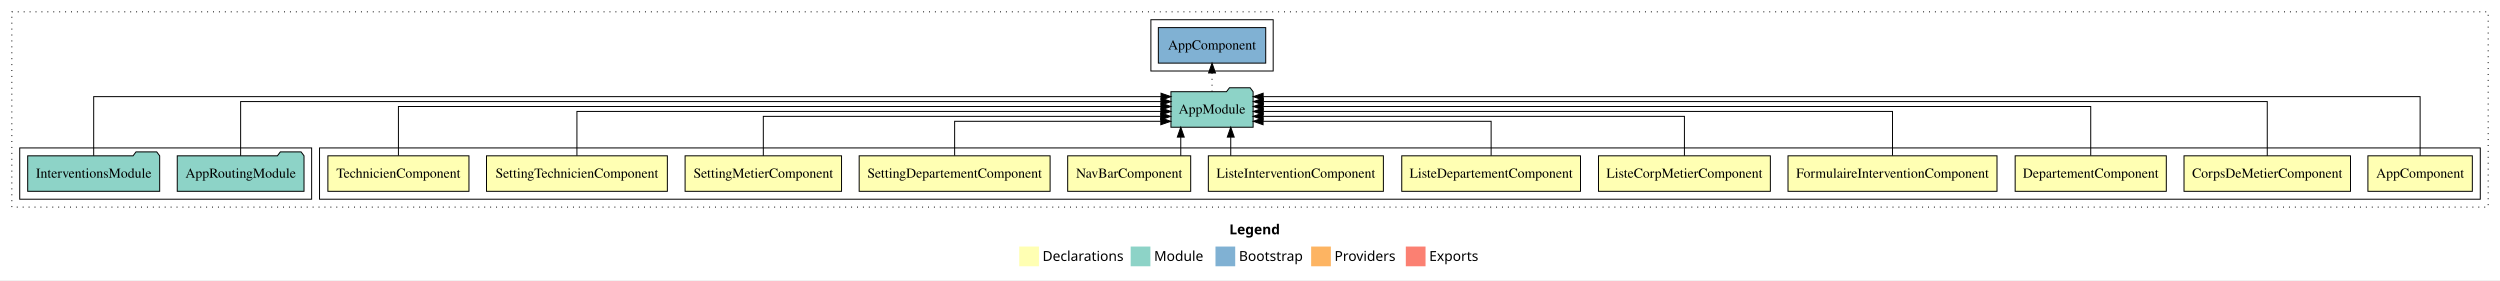
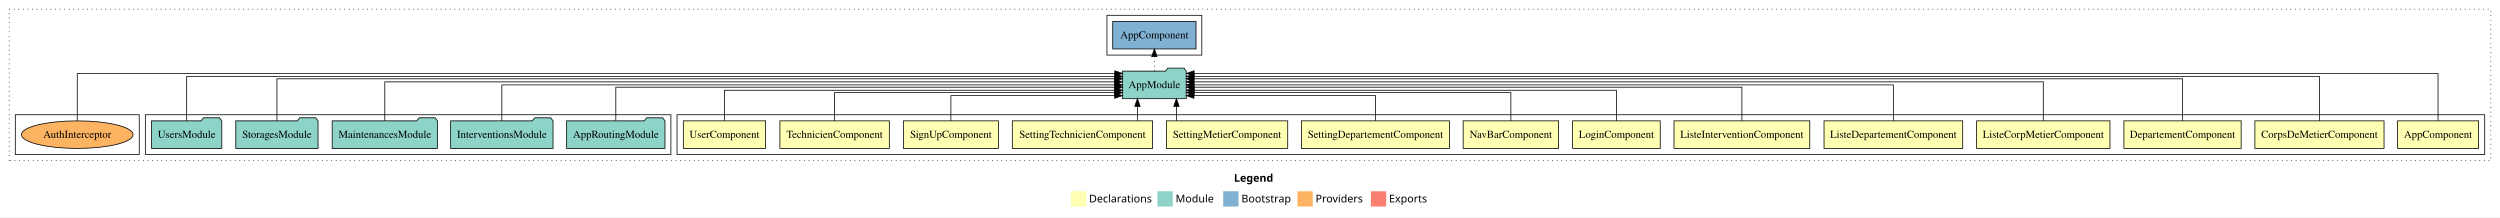
- <svg xmlns="http://www.w3.org/2000/svg" width="2535pt" height="284pt" viewBox="0.00 0.00 2535.00 284.00">
+ <svg xmlns="http://www.w3.org/2000/svg" width="3268pt" height="284pt" viewBox="0.00 0.00 3268.00 284.00">
  <g id="graph0" class="graph" transform="scale(1 1) rotate(0) translate(4 280)">
-     <polygon fill="#ffffff" stroke="transparent" points="-4,4 -4,-280 2531,-280 2531,4 -4,4" />
-     <text text-anchor="start" x="1242.509" y="-42.4" font-family="sans-serif" font-weight="bold" font-size="14.00" fill="#000000">Legend</text>
-     <polygon fill="#ffffb3" stroke="transparent" points="1029.5,-10 1029.5,-30 1049.5,-30 1049.5,-10 1029.5,-10" />
-     <text text-anchor="start" x="1053.129" y="-15.4" font-family="sans-serif" font-size="14.00" fill="#000000">  Declarations</text>
-     <polygon fill="#8dd3c7" stroke="transparent" points="1142.5,-10 1142.5,-30 1162.5,-30 1162.5,-10 1142.5,-10" />
-     <text text-anchor="start" x="1166.225" y="-15.4" font-family="sans-serif" font-size="14.00" fill="#000000">  Module</text>
-     <polygon fill="#80b1d3" stroke="transparent" points="1228.5,-10 1228.5,-30 1248.5,-30 1248.5,-10 1228.5,-10" />
-     <text text-anchor="start" x="1252.281" y="-15.4" font-family="sans-serif" font-size="14.00" fill="#000000">  Bootstrap</text>
-     <polygon fill="#fdb462" stroke="transparent" points="1325.5,-10 1325.5,-30 1345.5,-30 1345.5,-10 1325.5,-10" />
-     <text text-anchor="start" x="1349.173" y="-15.4" font-family="sans-serif" font-size="14.00" fill="#000000">  Providers</text>
-     <polygon fill="#fb8072" stroke="transparent" points="1421.5,-10 1421.5,-30 1441.5,-30 1441.5,-10 1421.5,-10" />
-     <text text-anchor="start" x="1445.226" y="-15.4" font-family="sans-serif" font-size="14.00" fill="#000000">  Exports</text>
+     <polygon fill="#ffffff" stroke="transparent" points="-4,4 -4,-280 3264,-280 3264,4 -4,4" />
+     <text text-anchor="start" x="1609.009" y="-42.4" font-family="sans-serif" font-weight="bold" font-size="14.00" fill="#000000">Legend</text>
+     <polygon fill="#ffffb3" stroke="transparent" points="1396,-10 1396,-30 1416,-30 1416,-10 1396,-10" />
+     <text text-anchor="start" x="1419.629" y="-15.4" font-family="sans-serif" font-size="14.00" fill="#000000">  Declarations</text>
+     <polygon fill="#8dd3c7" stroke="transparent" points="1509,-10 1509,-30 1529,-30 1529,-10 1509,-10" />
+     <text text-anchor="start" x="1532.725" y="-15.4" font-family="sans-serif" font-size="14.00" fill="#000000">  Module</text>
+     <polygon fill="#80b1d3" stroke="transparent" points="1595,-10 1595,-30 1615,-30 1615,-10 1595,-10" />
+     <text text-anchor="start" x="1618.781" y="-15.4" font-family="sans-serif" font-size="14.00" fill="#000000">  Bootstrap</text>
+     <polygon fill="#fdb462" stroke="transparent" points="1692,-10 1692,-30 1712,-30 1712,-10 1692,-10" />
+     <text text-anchor="start" x="1715.673" y="-15.4" font-family="sans-serif" font-size="14.00" fill="#000000">  Providers</text>
+     <polygon fill="#fb8072" stroke="transparent" points="1788,-10 1788,-30 1808,-30 1808,-10 1788,-10" />
+     <text text-anchor="start" x="1811.726" y="-15.4" font-family="sans-serif" font-size="14.00" fill="#000000">  Exports</text>
    <g id="clust1" class="cluster">
-       <polygon fill="none" stroke="#000000" stroke-dasharray="1,5" points="8,-70 8,-268 2519,-268 2519,-70 8,-70" />
+       <polygon fill="none" stroke="#000000" stroke-dasharray="1,5" points="8,-70 8,-268 3252,-268 3252,-70 8,-70" />
    </g>
    <g id="clust2" class="cluster">
-       <polygon fill="none" stroke="#000000" points="320,-78 320,-130 2511,-130 2511,-78 320,-78" />
-     </g>
-     <g id="clust15" class="cluster">
-       <polygon fill="none" stroke="#000000" points="16,-78 16,-130 312,-130 312,-78 16,-78" />
+       <polygon fill="none" stroke="#000000" points="881,-78 881,-130 3244,-130 3244,-78 881,-78" />
    </g>
    <g id="clust17" class="cluster">
-       <polygon fill="none" stroke="#000000" points="1163,-208 1163,-260 1287,-260 1287,-208 1163,-208" />
+       <polygon fill="none" stroke="#000000" points="186,-78 186,-130 873,-130 873,-78 186,-78" />
+     </g>
+     <g id="clust19" class="cluster">
+       <polygon fill="none" stroke="#000000" points="1443,-208 1443,-260 1567,-260 1567,-208 1443,-208" />
+     </g>
+     <g id="clust20" class="cluster">
+       <polygon fill="none" stroke="#000000" points="16,-78 16,-130 178,-130 178,-78 16,-78" />
    </g>
    <g id="node1" class="node">
-       <polygon fill="#ffffb3" stroke="#000000" points="2502.94,-122 2397.06,-122 2397.06,-86 2502.94,-86 2502.94,-122" />
-       <text text-anchor="middle" x="2450" y="-99.8" font-family="Times,serif" font-size="14.00" fill="#000000">AppComponent</text>
+       <polygon fill="#ffffb3" stroke="#000000" points="3235.94,-122 3130.06,-122 3130.06,-86 3235.94,-86 3235.94,-122" />
+       <text text-anchor="middle" x="3183" y="-99.8" font-family="Times,serif" font-size="14.00" fill="#000000">AppComponent</text>
+     </g>
+     <g id="node15" class="node">
+       <polygon fill="#8dd3c7" stroke="#000000" points="1546.657,-187 1543.657,-191 1522.657,-191 1519.657,-187 1463.343,-187 1463.343,-151 1546.657,-151 1546.657,-187" />
+       <text text-anchor="middle" x="1505" y="-164.8" font-family="Times,serif" font-size="14.00" fill="#000000">AppModule</text>
+     </g>
+     <g id="edge1" class="edge">
+       <path fill="none" stroke="#000000" d="M3183,-122.153C3183,-145.757 3183,-184 3183,-184 3183,-184 1556.898,-184 1556.898,-184" />
+       <polygon fill="#000000" stroke="#000000" points="1556.898,-180.5 1546.898,-184 1556.898,-187.5 1556.898,-180.5" />
+     </g>
+     <g id="node2" class="node">
+       <polygon fill="#ffffb3" stroke="#000000" points="3112.412,-122 2943.588,-122 2943.588,-86 3112.412,-86 3112.412,-122" />
+       <text text-anchor="middle" x="3028" y="-99.8" font-family="Times,serif" font-size="14.00" fill="#000000">CorpsDeMetierComponent</text>
+     </g>
+     <g id="edge2" class="edge">
+       <path fill="none" stroke="#000000" d="M3028,-122.011C3028,-144.485 3028,-180 3028,-180 3028,-180 1556.924,-180 1556.924,-180" />
+       <polygon fill="#000000" stroke="#000000" points="1556.924,-176.5 1546.924,-180 1556.924,-183.5 1556.924,-176.5" />
+     </g>
+     <g id="node3" class="node">
+       <polygon fill="#ffffb3" stroke="#000000" points="2925.63,-122 2772.37,-122 2772.37,-86 2925.63,-86 2925.63,-122" />
+       <text text-anchor="middle" x="2849" y="-99.8" font-family="Times,serif" font-size="14.00" fill="#000000">DepartementComponent</text>
+     </g>
+     <g id="edge3" class="edge">
+       <path fill="none" stroke="#000000" d="M2849,-122.045C2849,-143.662 2849,-177 2849,-177 2849,-177 1556.697,-177 1556.697,-177" />
+       <polygon fill="#000000" stroke="#000000" points="1556.697,-173.5 1546.697,-177 1556.697,-180.5 1556.697,-173.5" />
+     </g>
+     <g id="node4" class="node">
+       <polygon fill="#ffffb3" stroke="#000000" points="2754.139,-122 2579.861,-122 2579.861,-86 2754.139,-86 2754.139,-122" />
+       <text text-anchor="middle" x="2667" y="-99.8" font-family="Times,serif" font-size="14.00" fill="#000000">ListeCorpMetierComponent</text>
+     </g>
+     <g id="edge4" class="edge">
+       <path fill="none" stroke="#000000" d="M2667,-122.129C2667,-142.572 2667,-173 2667,-173 2667,-173 1556.699,-173 1556.699,-173" />
+       <polygon fill="#000000" stroke="#000000" points="1556.699,-169.5 1546.699,-173 1556.699,-176.5 1556.699,-169.5" />
+     </g>
+     <g id="node5" class="node">
+       <polygon fill="#ffffb3" stroke="#000000" points="2561.623,-122 2380.377,-122 2380.377,-86 2561.623,-86 2561.623,-122" />
+       <text text-anchor="middle" x="2471" y="-99.8" font-family="Times,serif" font-size="14.00" fill="#000000">ListeDepartementComponent</text>
+     </g>
+     <g id="edge5" class="edge">
+       <path fill="none" stroke="#000000" d="M2471,-122.106C2471,-141.339 2471,-169 2471,-169 2471,-169 1556.818,-169 1556.818,-169" />
+       <polygon fill="#000000" stroke="#000000" points="1556.818,-165.5 1546.818,-169 1556.818,-172.5 1556.818,-165.5" />
+     </g>
+     <g id="node6" class="node">
+       <polygon fill="#ffffb3" stroke="#000000" points="2361.748,-122 2184.252,-122 2184.252,-86 2361.748,-86 2361.748,-122" />
+       <text text-anchor="middle" x="2273" y="-99.8" font-family="Times,serif" font-size="14.00" fill="#000000">ListeInterventionComponent</text>
+     </g>
+     <g id="edge6" class="edge">
+       <path fill="none" stroke="#000000" d="M2273,-122.267C2273,-140.555 2273,-166 2273,-166 2273,-166 1556.836,-166 1556.836,-166" />
+       <polygon fill="#000000" stroke="#000000" points="1556.836,-162.5 1546.836,-166 1556.836,-169.5 1556.836,-162.5" />
+     </g>
+     <g id="node7" class="node">
+       <polygon fill="#ffffb3" stroke="#000000" points="2166.276,-122 2051.724,-122 2051.724,-86 2166.276,-86 2166.276,-122" />
+       <text text-anchor="middle" x="2109" y="-99.8" font-family="Times,serif" font-size="14.00" fill="#000000">LoginComponent</text>
+     </g>
+     <g id="edge7" class="edge">
+       <path fill="none" stroke="#000000" d="M2109,-122.034C2109,-139.06 2109,-162 2109,-162 2109,-162 1556.993,-162 1556.993,-162" />
+       <polygon fill="#000000" stroke="#000000" points="1556.993,-158.5 1546.993,-162 1556.993,-165.5 1556.993,-158.5" />
+     </g>
+     <g id="node8" class="node">
+       <polygon fill="#ffffb3" stroke="#000000" points="2033.366,-122 1908.634,-122 1908.634,-86 2033.366,-86 2033.366,-122" />
+       <text text-anchor="middle" x="1971" y="-99.8" font-family="Times,serif" font-size="14.00" fill="#000000">NavBarComponent</text>
+     </g>
+     <g id="edge8" class="edge">
+       <path fill="none" stroke="#000000" d="M1971,-122.009C1971,-138.049 1971,-159 1971,-159 1971,-159 1556.764,-159 1556.764,-159" />
+       <polygon fill="#000000" stroke="#000000" points="1556.764,-155.5 1546.764,-159 1556.764,-162.5 1556.764,-155.5" />
+     </g>
+     <g id="node9" class="node">
+       <polygon fill="#ffffb3" stroke="#000000" points="1890.799,-122 1697.201,-122 1697.201,-86 1890.799,-86 1890.799,-122" />
+       <text text-anchor="middle" x="1794" y="-99.8" font-family="Times,serif" font-size="14.00" fill="#000000">SettingDepartementComponent</text>
+     </g>
+     <g id="edge9" class="edge">
+       <path fill="none" stroke="#000000" d="M1794,-122.124C1794,-136.783 1794,-155 1794,-155 1794,-155 1556.714,-155 1556.714,-155" />
+       <polygon fill="#000000" stroke="#000000" points="1556.715,-151.5 1546.714,-155 1556.714,-158.5 1556.715,-151.5" />
+     </g>
+     <g id="node10" class="node">
+       <polygon fill="#ffffb3" stroke="#000000" points="1679.317,-122 1520.683,-122 1520.683,-86 1679.317,-86 1679.317,-122" />
+       <text text-anchor="middle" x="1600" y="-99.8" font-family="Times,serif" font-size="14.00" fill="#000000">SettingMetierComponent</text>
+     </g>
+     <g id="edge10" class="edge">
+       <path fill="none" stroke="#000000" d="M1533.835,-122.106C1533.835,-122.106 1533.835,-140.991 1533.835,-140.991" />
+       <polygon fill="#000000" stroke="#000000" points="1530.335,-140.991 1533.835,-150.991 1537.335,-140.991 1530.335,-140.991" />
+     </g>
+     <g id="node11" class="node">
+       <polygon fill="#ffffb3" stroke="#000000" points="1502.694,-122 1319.306,-122 1319.306,-86 1502.694,-86 1502.694,-122" />
+       <text text-anchor="middle" x="1411" y="-99.8" font-family="Times,serif" font-size="14.00" fill="#000000">SettingTechnicienComponent</text>
+     </g>
+     <g id="edge11" class="edge">
+       <path fill="none" stroke="#000000" d="M1482.884,-122.106C1482.884,-122.106 1482.884,-140.991 1482.884,-140.991" />
+       <polygon fill="#000000" stroke="#000000" points="1479.384,-140.991 1482.884,-150.991 1486.384,-140.991 1479.384,-140.991" />
+     </g>
+     <g id="node12" class="node">
+       <polygon fill="#ffffb3" stroke="#000000" points="1301.112,-122 1176.888,-122 1176.888,-86 1301.112,-86 1301.112,-122" />
+       <text text-anchor="middle" x="1239" y="-99.8" font-family="Times,serif" font-size="14.00" fill="#000000">SignUpComponent</text>
+     </g>
+     <g id="edge12" class="edge">
+       <path fill="none" stroke="#000000" d="M1239,-122.124C1239,-136.783 1239,-155 1239,-155 1239,-155 1453.145,-155 1453.145,-155" />
+       <polygon fill="#000000" stroke="#000000" points="1453.145,-158.5 1463.145,-155 1453.145,-151.5 1453.145,-158.5" />
    </g>
    <g id="node13" class="node">
-       <polygon fill="#8dd3c7" stroke="#000000" points="1266.657,-187 1263.657,-191 1242.657,-191 1239.657,-187 1183.343,-187 1183.343,-151 1266.657,-151 1266.657,-187" />
-       <text text-anchor="middle" x="1225" y="-164.8" font-family="Times,serif" font-size="14.00" fill="#000000">AppModule</text>
-     </g>
-     <g id="edge1" class="edge">
-       <path fill="none" stroke="#000000" d="M2450,-122.091C2450,-145.133 2450,-182 2450,-182 2450,-182 1276.813,-182 1276.813,-182" />
-       <polygon fill="#000000" stroke="#000000" points="1276.813,-178.5 1266.813,-182 1276.813,-185.5 1276.813,-178.5" />
-     </g>
-     <g id="node2" class="node">
-       <polygon fill="#ffffb3" stroke="#000000" points="2379.412,-122 2210.588,-122 2210.588,-86 2379.412,-86 2379.412,-122" />
-       <text text-anchor="middle" x="2295" y="-99.8" font-family="Times,serif" font-size="14.00" fill="#000000">CorpsDeMetierComponent</text>
-     </g>
-     <g id="edge2" class="edge">
-       <path fill="none" stroke="#000000" d="M2295,-122.045C2295,-143.662 2295,-177 2295,-177 2295,-177 1276.945,-177 1276.945,-177" />
-       <polygon fill="#000000" stroke="#000000" points="1276.945,-173.5 1266.945,-177 1276.945,-180.5 1276.945,-173.5" />
-     </g>
-     <g id="node3" class="node">
-       <polygon fill="#ffffb3" stroke="#000000" points="2192.63,-122 2039.37,-122 2039.37,-86 2192.63,-86 2192.63,-122" />
-       <text text-anchor="middle" x="2116" y="-99.8" font-family="Times,serif" font-size="14.00" fill="#000000">DepartementComponent</text>
-     </g>
-     <g id="edge3" class="edge">
-       <path fill="none" stroke="#000000" d="M2116,-122.223C2116,-142.365 2116,-172 2116,-172 2116,-172 1276.78,-172 1276.78,-172" />
-       <polygon fill="#000000" stroke="#000000" points="1276.78,-168.5 1266.78,-172 1276.78,-175.5 1276.78,-168.5" />
-     </g>
-     <g id="node4" class="node">
-       <polygon fill="#ffffb3" stroke="#000000" points="2020.959,-122 1809.041,-122 1809.041,-86 2020.959,-86 2020.959,-122" />
-       <text text-anchor="middle" x="1915" y="-99.8" font-family="Times,serif" font-size="14.00" fill="#000000">FormulaireInterventionComponent</text>
-     </g>
-     <g id="edge4" class="edge">
-       <path fill="none" stroke="#000000" d="M1915,-122.222C1915,-140.828 1915,-167 1915,-167 1915,-167 1276.866,-167 1276.866,-167" />
-       <polygon fill="#000000" stroke="#000000" points="1276.866,-163.5 1266.866,-167 1276.866,-170.5 1276.866,-163.5" />
-     </g>
-     <g id="node5" class="node">
-       <polygon fill="#ffffb3" stroke="#000000" points="1791.139,-122 1616.861,-122 1616.861,-86 1791.139,-86 1791.139,-122" />
-       <text text-anchor="middle" x="1704" y="-99.8" font-family="Times,serif" font-size="14.00" fill="#000000">ListeCorpMetierComponent</text>
-     </g>
-     <g id="edge5" class="edge">
-       <path fill="none" stroke="#000000" d="M1704,-122.034C1704,-139.06 1704,-162 1704,-162 1704,-162 1276.67,-162 1276.67,-162" />
-       <polygon fill="#000000" stroke="#000000" points="1276.67,-158.5 1266.67,-162 1276.67,-165.5 1276.67,-158.5" />
-     </g>
-     <g id="node6" class="node">
-       <polygon fill="#ffffb3" stroke="#000000" points="1598.623,-122 1417.377,-122 1417.377,-86 1598.623,-86 1598.623,-122" />
-       <text text-anchor="middle" x="1508" y="-99.8" font-family="Times,serif" font-size="14.00" fill="#000000">ListeDepartementComponent</text>
-     </g>
-     <g id="edge6" class="edge">
-       <path fill="none" stroke="#000000" d="M1508,-122.24C1508,-137.571 1508,-157 1508,-157 1508,-157 1276.758,-157 1276.758,-157" />
-       <polygon fill="#000000" stroke="#000000" points="1276.758,-153.5 1266.758,-157 1276.758,-160.5 1276.758,-153.5" />
-     </g>
-     <g id="node7" class="node">
-       <polygon fill="#ffffb3" stroke="#000000" points="1398.748,-122 1221.252,-122 1221.252,-86 1398.748,-86 1398.748,-122" />
-       <text text-anchor="middle" x="1310" y="-99.8" font-family="Times,serif" font-size="14.00" fill="#000000">ListeInterventionComponent</text>
-     </g>
-     <g id="edge7" class="edge">
-       <path fill="none" stroke="#000000" d="M1243.977,-122.106C1243.977,-122.106 1243.977,-140.991 1243.977,-140.991" />
-       <polygon fill="#000000" stroke="#000000" points="1240.477,-140.991 1243.977,-150.991 1247.477,-140.991 1240.477,-140.991" />
-     </g>
-     <g id="node8" class="node">
-       <polygon fill="#ffffb3" stroke="#000000" points="1203.366,-122 1078.634,-122 1078.634,-86 1203.366,-86 1203.366,-122" />
-       <text text-anchor="middle" x="1141" y="-99.8" font-family="Times,serif" font-size="14.00" fill="#000000">NavBarComponent</text>
-     </g>
-     <g id="edge8" class="edge">
-       <path fill="none" stroke="#000000" d="M1193.302,-122.106C1193.302,-122.106 1193.302,-140.991 1193.302,-140.991" />
-       <polygon fill="#000000" stroke="#000000" points="1189.802,-140.991 1193.302,-150.991 1196.802,-140.991 1189.802,-140.991" />
-     </g>
-     <g id="node9" class="node">
-       <polygon fill="#ffffb3" stroke="#000000" points="1060.799,-122 867.201,-122 867.201,-86 1060.799,-86 1060.799,-122" />
-       <text text-anchor="middle" x="964" y="-99.8" font-family="Times,serif" font-size="14.00" fill="#000000">SettingDepartementComponent</text>
-     </g>
-     <g id="edge9" class="edge">
-       <path fill="none" stroke="#000000" d="M964,-122.24C964,-137.571 964,-157 964,-157 964,-157 1173.066,-157 1173.066,-157" />
-       <polygon fill="#000000" stroke="#000000" points="1173.066,-160.5 1183.066,-157 1173.066,-153.5 1173.066,-160.5" />
-     </g>
-     <g id="node10" class="node">
-       <polygon fill="#ffffb3" stroke="#000000" points="849.317,-122 690.683,-122 690.683,-86 849.317,-86 849.317,-122" />
-       <text text-anchor="middle" x="770" y="-99.8" font-family="Times,serif" font-size="14.00" fill="#000000">SettingMetierComponent</text>
-     </g>
-     <g id="edge10" class="edge">
-       <path fill="none" stroke="#000000" d="M770,-122.034C770,-139.06 770,-162 770,-162 770,-162 1173.01,-162 1173.01,-162" />
-       <polygon fill="#000000" stroke="#000000" points="1173.01,-165.5 1183.01,-162 1173.01,-158.5 1173.01,-165.5" />
-     </g>
-     <g id="node11" class="node">
-       <polygon fill="#ffffb3" stroke="#000000" points="672.694,-122 489.306,-122 489.306,-86 672.694,-86 672.694,-122" />
-       <text text-anchor="middle" x="581" y="-99.8" font-family="Times,serif" font-size="14.00" fill="#000000">SettingTechnicienComponent</text>
-     </g>
-     <g id="edge11" class="edge">
-       <path fill="none" stroke="#000000" d="M581,-122.222C581,-140.828 581,-167 581,-167 581,-167 1173.242,-167 1173.242,-167" />
-       <polygon fill="#000000" stroke="#000000" points="1173.242,-170.5 1183.242,-167 1173.242,-163.5 1173.242,-170.5" />
-     </g>
-     <g id="node12" class="node">
-       <polygon fill="#ffffb3" stroke="#000000" points="471.525,-122 328.475,-122 328.475,-86 471.525,-86 471.525,-122" />
-       <text text-anchor="middle" x="400" y="-99.8" font-family="Times,serif" font-size="14.00" fill="#000000">TechnicienComponent</text>
-     </g>
-     <g id="edge12" class="edge">
-       <path fill="none" stroke="#000000" d="M400,-122.223C400,-142.365 400,-172 400,-172 400,-172 1173.239,-172 1173.239,-172" />
-       <polygon fill="#000000" stroke="#000000" points="1173.239,-175.5 1183.239,-172 1173.239,-168.5 1173.239,-175.5" />
+       <polygon fill="#ffffb3" stroke="#000000" points="1158.525,-122 1015.475,-122 1015.475,-86 1158.525,-86 1158.525,-122" />
+       <text text-anchor="middle" x="1087" y="-99.8" font-family="Times,serif" font-size="14.00" fill="#000000">TechnicienComponent</text>
+     </g>
+     <g id="edge13" class="edge">
+       <path fill="none" stroke="#000000" d="M1087,-122.009C1087,-138.049 1087,-159 1087,-159 1087,-159 1453.007,-159 1453.007,-159" />
+       <polygon fill="#000000" stroke="#000000" points="1453.007,-162.5 1463.007,-159 1453.007,-155.5 1453.007,-162.5" />
+     </g>
+     <g id="node14" class="node">
+       <polygon fill="#ffffb3" stroke="#000000" points="996.759,-122 889.241,-122 889.241,-86 996.759,-86 996.759,-122" />
+       <text text-anchor="middle" x="943" y="-99.8" font-family="Times,serif" font-size="14.00" fill="#000000">UserComponent</text>
+     </g>
+     <g id="edge14" class="edge">
+       <path fill="none" stroke="#000000" d="M943,-122.034C943,-139.06 943,-162 943,-162 943,-162 1453.218,-162 1453.218,-162" />
+       <polygon fill="#000000" stroke="#000000" points="1453.218,-165.5 1463.218,-162 1453.218,-158.5 1453.218,-165.5" />
+     </g>
+     <g id="node21" class="node">
+       <polygon fill="#80b1d3" stroke="#000000" points="1559.439,-252 1450.561,-252 1450.561,-216 1559.439,-216 1559.439,-252" />
+       <text text-anchor="middle" x="1505" y="-229.8" font-family="Times,serif" font-size="14.00" fill="#000000">AppComponent </text>
+     </g>
+     <g id="edge20" class="edge">
+       <path fill="none" stroke="#000000" stroke-dasharray="1,5" d="M1505,-187.106C1505,-187.106 1505,-205.991 1505,-205.991" />
+       <polygon fill="#000000" stroke="#000000" points="1501.5,-205.991 1505,-215.991 1508.5,-205.991 1501.5,-205.991" />
    </g>
    <g id="node16" class="node">
-       <polygon fill="#80b1d3" stroke="#000000" points="1279.439,-252 1170.561,-252 1170.561,-216 1279.439,-216 1279.439,-252" />
-       <text text-anchor="middle" x="1225" y="-229.8" font-family="Times,serif" font-size="14.00" fill="#000000">AppComponent </text>
+       <polygon fill="#8dd3c7" stroke="#000000" points="865.274,-122 862.274,-126 841.274,-126 838.274,-122 736.726,-122 736.726,-86 865.274,-86 865.274,-122" />
+       <text text-anchor="middle" x="801" y="-99.8" font-family="Times,serif" font-size="14.00" fill="#000000">AppRoutingModule</text>
    </g>
    <g id="edge15" class="edge">
-       <path fill="none" stroke="#000000" stroke-dasharray="1,5" d="M1225,-187.106C1225,-187.106 1225,-205.991 1225,-205.991" />
-       <polygon fill="#000000" stroke="#000000" points="1221.5,-205.991 1225,-215.991 1228.5,-205.991 1221.5,-205.991" />
-     </g>
-     <g id="node14" class="node">
-       <polygon fill="#8dd3c7" stroke="#000000" points="304.274,-122 301.274,-126 280.274,-126 277.274,-122 175.726,-122 175.726,-86 304.274,-86 304.274,-122" />
-       <text text-anchor="middle" x="240" y="-99.8" font-family="Times,serif" font-size="14.00" fill="#000000">AppRoutingModule</text>
-     </g>
-     <g id="edge13" class="edge">
-       <path fill="none" stroke="#000000" d="M240,-122.045C240,-143.662 240,-177 240,-177 240,-177 1173.305,-177 1173.305,-177" />
-       <polygon fill="#000000" stroke="#000000" points="1173.305,-180.5 1183.305,-177 1173.305,-173.5 1173.305,-180.5" />
-     </g>
-     <g id="node15" class="node">
-       <polygon fill="#8dd3c7" stroke="#000000" points="157.917,-122 154.917,-126 133.917,-126 130.917,-122 24.083,-122 24.083,-86 157.917,-86 157.917,-122" />
-       <text text-anchor="middle" x="91" y="-99.8" font-family="Times,serif" font-size="14.00" fill="#000000">InterventionsModule</text>
-     </g>
-     <g id="edge14" class="edge">
-       <path fill="none" stroke="#000000" d="M91,-122.091C91,-145.133 91,-182 91,-182 91,-182 1173.295,-182 1173.295,-182" />
-       <polygon fill="#000000" stroke="#000000" points="1173.295,-185.5 1183.295,-182 1173.295,-178.5 1173.295,-185.5" />
+       <path fill="none" stroke="#000000" d="M801,-122.267C801,-140.555 801,-166 801,-166 801,-166 1453.33,-166 1453.33,-166" />
+       <polygon fill="#000000" stroke="#000000" points="1453.33,-169.5 1463.33,-166 1453.33,-162.5 1453.33,-169.5" />
+     </g>
+     <g id="node17" class="node">
+       <polygon fill="#8dd3c7" stroke="#000000" points="718.917,-122 715.917,-126 694.917,-126 691.917,-122 585.083,-122 585.083,-86 718.917,-86 718.917,-122" />
+       <text text-anchor="middle" x="652" y="-99.8" font-family="Times,serif" font-size="14.00" fill="#000000">InterventionsModule</text>
+     </g>
+     <g id="edge16" class="edge">
+       <path fill="none" stroke="#000000" d="M652,-122.106C652,-141.339 652,-169 652,-169 652,-169 1453.281,-169 1453.281,-169" />
+       <polygon fill="#000000" stroke="#000000" points="1453.281,-172.5 1463.281,-169 1453.281,-165.5 1453.281,-172.5" />
+     </g>
+     <g id="node18" class="node">
+       <polygon fill="#8dd3c7" stroke="#000000" points="567.793,-122 564.793,-126 543.793,-126 540.793,-122 430.207,-122 430.207,-86 567.793,-86 567.793,-122" />
+       <text text-anchor="middle" x="499" y="-99.8" font-family="Times,serif" font-size="14.00" fill="#000000">MaintenancesModule</text>
+     </g>
+     <g id="edge17" class="edge">
+       <path fill="none" stroke="#000000" d="M499,-122.129C499,-142.572 499,-173 499,-173 499,-173 1453.054,-173 1453.054,-173" />
+       <polygon fill="#000000" stroke="#000000" points="1453.054,-176.5 1463.054,-173 1453.054,-169.5 1453.054,-176.5" />
+     </g>
+     <g id="node19" class="node">
+       <polygon fill="#8dd3c7" stroke="#000000" points="411.758,-122 408.758,-126 387.758,-126 384.758,-122 304.242,-122 304.242,-86 411.758,-86 411.758,-122" />
+       <text text-anchor="middle" x="358" y="-99.8" font-family="Times,serif" font-size="14.00" fill="#000000">StoragesModule</text>
+     </g>
+     <g id="edge18" class="edge">
+       <path fill="none" stroke="#000000" d="M358,-122.045C358,-143.662 358,-177 358,-177 358,-177 1453.159,-177 1453.159,-177" />
+       <polygon fill="#000000" stroke="#000000" points="1453.159,-180.5 1463.159,-177 1453.159,-173.5 1453.159,-180.5" />
+     </g>
+     <g id="node20" class="node">
+       <polygon fill="#8dd3c7" stroke="#000000" points="285.922,-122 282.922,-126 261.922,-126 258.922,-122 194.078,-122 194.078,-86 285.922,-86 285.922,-122" />
+       <text text-anchor="middle" x="240" y="-99.8" font-family="Times,serif" font-size="14.00" fill="#000000">UsersModule</text>
+     </g>
+     <g id="edge19" class="edge">
+       <path fill="none" stroke="#000000" d="M240,-122.011C240,-144.485 240,-180 240,-180 240,-180 1453.272,-180 1453.272,-180" />
+       <polygon fill="#000000" stroke="#000000" points="1453.272,-183.5 1463.272,-180 1453.272,-176.5 1453.272,-183.5" />
+     </g>
+     <g id="node22" class="node">
+       <ellipse fill="#fdb462" stroke="#000000" cx="97" cy="-104" rx="72.912" ry="18" />
+       <text text-anchor="middle" x="97" y="-99.8" font-family="Times,serif" font-size="14.00" fill="#000000">AuthInterceptor</text>
+     </g>
+     <g id="edge21" class="edge">
+       <path fill="none" stroke="#000000" d="M97,-122.153C97,-145.757 97,-184 97,-184 97,-184 1453.243,-184 1453.243,-184" />
+       <polygon fill="#000000" stroke="#000000" points="1453.243,-187.5 1463.243,-184 1453.243,-180.5 1453.243,-187.5" />
    </g>
  </g>
</svg>
